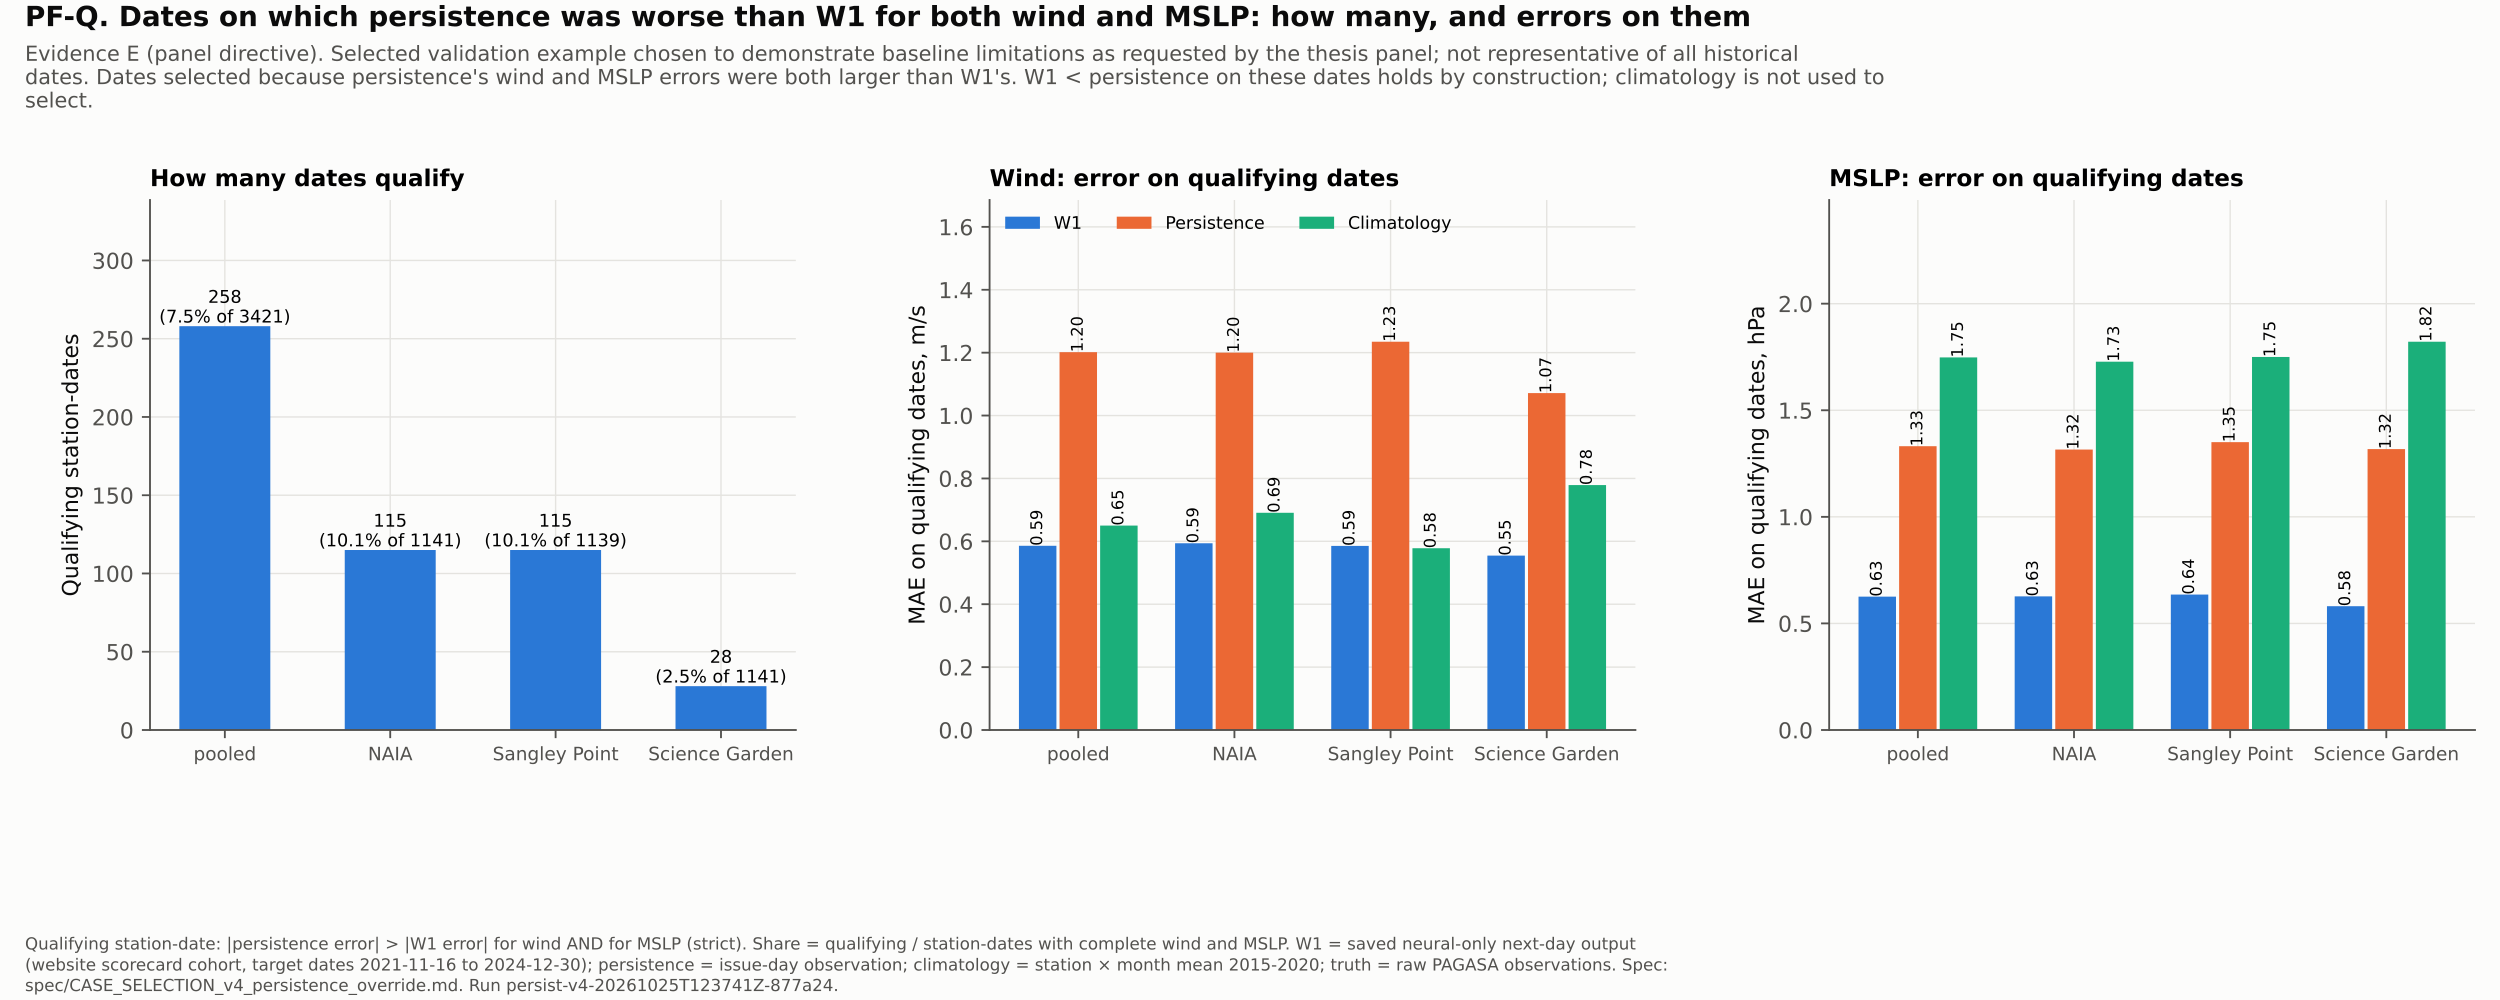
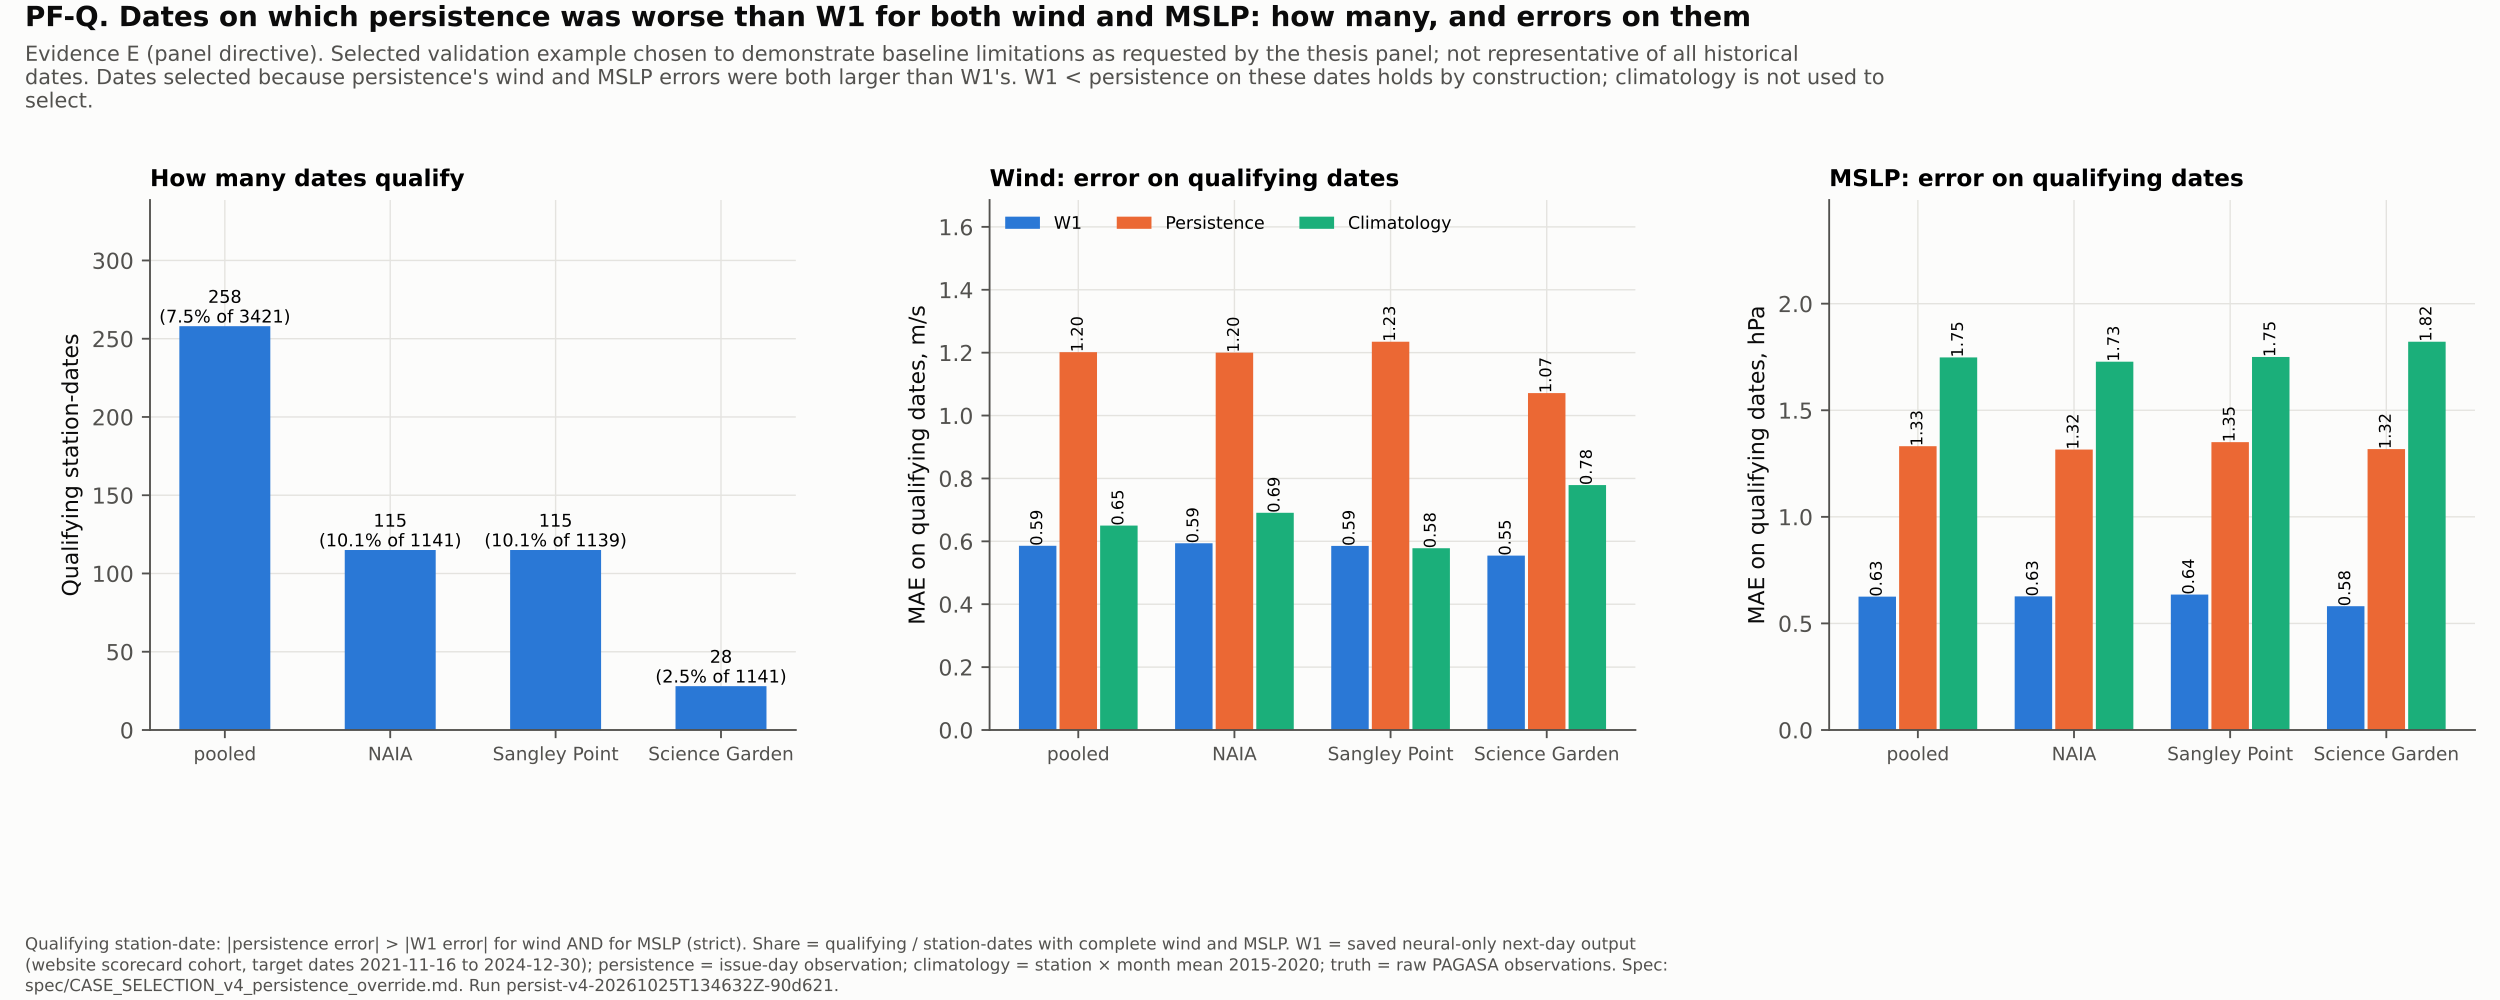
<svg xmlns="http://www.w3.org/2000/svg" xmlns:xlink="http://www.w3.org/1999/xlink" width="1080pt" height="432pt" viewBox="0 0 1080 432" version="1.1">
  <defs>
    <style type="text/css">*{stroke-linejoin: round; stroke-linecap: butt}</style>
  </defs>
  <g id="figure_1">
    <g id="patch_1">
      <path d="M 0 432  L 1080 432  L 1080 0  L 0 0  z " style="fill: #fcfcfb" />
    </g>
    <g id="axes_1">
      <g id="patch_2">
        <path d="M 64.8 315.36  L 343.8 315.36  L 343.8 86.4  L 64.8 86.4  z " style="fill: #fcfcfb" />
      </g>
      <g id="matplotlib.axis_1">
        <g id="xtick_1">
          <g id="line2d_1">
-             <path d="M 97.13 315.36  L 97.13 86.4  " clip-path="url(#pbaf9d8ea79)" style="fill: none; stroke: #e4e3df; stroke-width: 0.6; stroke-linecap: square" />
+             <path d="M 97.13 315.36  L 97.13 86.4  " clip-path="url(#p24e12becd5)" style="fill: none; stroke: #e4e3df; stroke-width: 0.6; stroke-linecap: square" />
          </g>
          <g id="line2d_2">
            <defs>
-               <path id="m428e8a0b27" d="M 0 0  L 0 3.5  " style="stroke: #52514e; stroke-width: 0.8" />
+               <path id="m581193048b" d="M 0 0  L 0 3.5  " style="stroke: #52514e; stroke-width: 0.8" />
            </defs>
            <g>
-               <use xlink:href="#m428e8a0b27" x="97.13" y="315.36" style="fill: #52514e; stroke: #52514e; stroke-width: 0.8" />
+               <use xlink:href="#m581193048b" x="97.13" y="315.36" style="fill: #52514e; stroke: #52514e; stroke-width: 0.8" />
            </g>
          </g>
          <g id="text_1">
            <text style="fill: #52514e; font: 8px 'DejaVu Sans'; text-anchor: middle" x="97.13" y="328.439" transform="rotate(-0 97.12971 328.4388)">pooled</text>
          </g>
        </g>
        <g id="xtick_2">
          <g id="line2d_3">
-             <path d="M 168.577 315.36  L 168.577 86.4  " clip-path="url(#pbaf9d8ea79)" style="fill: none; stroke: #e4e3df; stroke-width: 0.6; stroke-linecap: square" />
+             <path d="M 168.577 315.36  L 168.577 86.4  " clip-path="url(#p24e12becd5)" style="fill: none; stroke: #e4e3df; stroke-width: 0.6; stroke-linecap: square" />
          </g>
          <g id="line2d_4">
            <g>
-               <use xlink:href="#m428e8a0b27" x="168.577" y="315.36" style="fill: #52514e; stroke: #52514e; stroke-width: 0.8" />
+               <use xlink:href="#m581193048b" x="168.577" y="315.36" style="fill: #52514e; stroke: #52514e; stroke-width: 0.8" />
            </g>
          </g>
          <g id="text_2">
            <text style="fill: #52514e; font: 8px 'DejaVu Sans'; text-anchor: middle" x="168.577" y="328.439" transform="rotate(-0 168.5766 328.4388)">NAIA</text>
          </g>
        </g>
        <g id="xtick_3">
          <g id="line2d_5">
-             <path d="M 240.023 315.36  L 240.023 86.4  " clip-path="url(#pbaf9d8ea79)" style="fill: none; stroke: #e4e3df; stroke-width: 0.6; stroke-linecap: square" />
+             <path d="M 240.023 315.36  L 240.023 86.4  " clip-path="url(#p24e12becd5)" style="fill: none; stroke: #e4e3df; stroke-width: 0.6; stroke-linecap: square" />
          </g>
          <g id="line2d_6">
            <g>
-               <use xlink:href="#m428e8a0b27" x="240.023" y="315.36" style="fill: #52514e; stroke: #52514e; stroke-width: 0.8" />
+               <use xlink:href="#m581193048b" x="240.023" y="315.36" style="fill: #52514e; stroke: #52514e; stroke-width: 0.8" />
            </g>
          </g>
          <g id="text_3">
            <text style="fill: #52514e; font: 8px 'DejaVu Sans'; text-anchor: middle" x="240.023" y="328.439" transform="rotate(-0 240.0234 328.4388)">Sangley Point</text>
          </g>
        </g>
        <g id="xtick_4">
          <g id="line2d_7">
-             <path d="M 311.47 315.36  L 311.47 86.4  " clip-path="url(#pbaf9d8ea79)" style="fill: none; stroke: #e4e3df; stroke-width: 0.6; stroke-linecap: square" />
+             <path d="M 311.47 315.36  L 311.47 86.4  " clip-path="url(#p24e12becd5)" style="fill: none; stroke: #e4e3df; stroke-width: 0.6; stroke-linecap: square" />
          </g>
          <g id="line2d_8">
            <g>
-               <use xlink:href="#m428e8a0b27" x="311.47" y="315.36" style="fill: #52514e; stroke: #52514e; stroke-width: 0.8" />
+               <use xlink:href="#m581193048b" x="311.47" y="315.36" style="fill: #52514e; stroke: #52514e; stroke-width: 0.8" />
            </g>
          </g>
          <g id="text_4">
            <text style="fill: #52514e; font: 8px 'DejaVu Sans'; text-anchor: middle" x="311.47" y="328.439" transform="rotate(-0 311.4703 328.4388)">Science Garden</text>
          </g>
        </g>
      </g>
      <g id="matplotlib.axis_2">
        <g id="ytick_1">
          <g id="line2d_9">
-             <path d="M 64.8 315.36  L 343.8 315.36  " clip-path="url(#pbaf9d8ea79)" style="fill: none; stroke: #e4e3df; stroke-width: 0.6; stroke-linecap: square" />
+             <path d="M 64.8 315.36  L 343.8 315.36  " clip-path="url(#p24e12becd5)" style="fill: none; stroke: #e4e3df; stroke-width: 0.6; stroke-linecap: square" />
          </g>
          <g id="line2d_10">
            <defs>
-               <path id="m344dcf6709" d="M 0 0  L -3.5 0  " style="stroke: #52514e; stroke-width: 0.8" />
+               <path id="m00aa578cba" d="M 0 0  L -3.5 0  " style="stroke: #52514e; stroke-width: 0.8" />
            </defs>
            <g>
-               <use xlink:href="#m344dcf6709" x="64.8" y="315.36" style="fill: #52514e; stroke: #52514e; stroke-width: 0.8" />
+               <use xlink:href="#m00aa578cba" x="64.8" y="315.36" style="fill: #52514e; stroke: #52514e; stroke-width: 0.8" />
            </g>
          </g>
          <g id="text_5">
            <text style="fill: #52514e; font: 9.5px 'DejaVu Sans'; text-anchor: end" x="57.8" y="318.969" transform="rotate(-0 57.8 318.9693)">0</text>
          </g>
        </g>
        <g id="ytick_2">
          <g id="line2d_11">
-             <path d="M 64.8 281.553  L 343.8 281.553  " clip-path="url(#pbaf9d8ea79)" style="fill: none; stroke: #e4e3df; stroke-width: 0.6; stroke-linecap: square" />
+             <path d="M 64.8 281.553  L 343.8 281.553  " clip-path="url(#p24e12becd5)" style="fill: none; stroke: #e4e3df; stroke-width: 0.6; stroke-linecap: square" />
          </g>
          <g id="line2d_12">
            <g>
-               <use xlink:href="#m344dcf6709" x="64.8" y="281.553" style="fill: #52514e; stroke: #52514e; stroke-width: 0.8" />
+               <use xlink:href="#m00aa578cba" x="64.8" y="281.553" style="fill: #52514e; stroke: #52514e; stroke-width: 0.8" />
            </g>
          </g>
          <g id="text_6">
            <text style="fill: #52514e; font: 9.5px 'DejaVu Sans'; text-anchor: end" x="57.8" y="285.162" transform="rotate(-0 57.8 285.1619)">50</text>
          </g>
        </g>
        <g id="ytick_3">
          <g id="line2d_13">
-             <path d="M 64.8 247.745  L 343.8 247.745  " clip-path="url(#pbaf9d8ea79)" style="fill: none; stroke: #e4e3df; stroke-width: 0.6; stroke-linecap: square" />
+             <path d="M 64.8 247.745  L 343.8 247.745  " clip-path="url(#p24e12becd5)" style="fill: none; stroke: #e4e3df; stroke-width: 0.6; stroke-linecap: square" />
          </g>
          <g id="line2d_14">
            <g>
-               <use xlink:href="#m344dcf6709" x="64.8" y="247.745" style="fill: #52514e; stroke: #52514e; stroke-width: 0.8" />
+               <use xlink:href="#m00aa578cba" x="64.8" y="247.745" style="fill: #52514e; stroke: #52514e; stroke-width: 0.8" />
            </g>
          </g>
          <g id="text_7">
            <text style="fill: #52514e; font: 9.5px 'DejaVu Sans'; text-anchor: end" x="57.8" y="251.355" transform="rotate(-0 57.8 251.3546)">100</text>
          </g>
        </g>
        <g id="ytick_4">
          <g id="line2d_15">
-             <path d="M 64.8 213.938  L 343.8 213.938  " clip-path="url(#pbaf9d8ea79)" style="fill: none; stroke: #e4e3df; stroke-width: 0.6; stroke-linecap: square" />
+             <path d="M 64.8 213.938  L 343.8 213.938  " clip-path="url(#p24e12becd5)" style="fill: none; stroke: #e4e3df; stroke-width: 0.6; stroke-linecap: square" />
          </g>
          <g id="line2d_16">
            <g>
-               <use xlink:href="#m344dcf6709" x="64.8" y="213.938" style="fill: #52514e; stroke: #52514e; stroke-width: 0.8" />
+               <use xlink:href="#m00aa578cba" x="64.8" y="213.938" style="fill: #52514e; stroke: #52514e; stroke-width: 0.8" />
            </g>
          </g>
          <g id="text_8">
            <text style="fill: #52514e; font: 9.5px 'DejaVu Sans'; text-anchor: end" x="57.8" y="217.547" transform="rotate(-0 57.8 217.5473)">150</text>
          </g>
        </g>
        <g id="ytick_5">
          <g id="line2d_17">
-             <path d="M 64.8 180.131  L 343.8 180.131  " clip-path="url(#pbaf9d8ea79)" style="fill: none; stroke: #e4e3df; stroke-width: 0.6; stroke-linecap: square" />
+             <path d="M 64.8 180.131  L 343.8 180.131  " clip-path="url(#p24e12becd5)" style="fill: none; stroke: #e4e3df; stroke-width: 0.6; stroke-linecap: square" />
          </g>
          <g id="line2d_18">
            <g>
-               <use xlink:href="#m344dcf6709" x="64.8" y="180.131" style="fill: #52514e; stroke: #52514e; stroke-width: 0.8" />
+               <use xlink:href="#m00aa578cba" x="64.8" y="180.131" style="fill: #52514e; stroke: #52514e; stroke-width: 0.8" />
            </g>
          </g>
          <g id="text_9">
            <text style="fill: #52514e; font: 9.5px 'DejaVu Sans'; text-anchor: end" x="57.8" y="183.74" transform="rotate(-0 57.8 183.74)">200</text>
          </g>
        </g>
        <g id="ytick_6">
          <g id="line2d_19">
-             <path d="M 64.8 146.323  L 343.8 146.323  " clip-path="url(#pbaf9d8ea79)" style="fill: none; stroke: #e4e3df; stroke-width: 0.6; stroke-linecap: square" />
+             <path d="M 64.8 146.323  L 343.8 146.323  " clip-path="url(#p24e12becd5)" style="fill: none; stroke: #e4e3df; stroke-width: 0.6; stroke-linecap: square" />
          </g>
          <g id="line2d_20">
            <g>
-               <use xlink:href="#m344dcf6709" x="64.8" y="146.323" style="fill: #52514e; stroke: #52514e; stroke-width: 0.8" />
+               <use xlink:href="#m00aa578cba" x="64.8" y="146.323" style="fill: #52514e; stroke: #52514e; stroke-width: 0.8" />
            </g>
          </g>
          <g id="text_10">
            <text style="fill: #52514e; font: 9.5px 'DejaVu Sans'; text-anchor: end" x="57.8" y="149.933" transform="rotate(-0 57.8 149.9327)">250</text>
          </g>
        </g>
        <g id="ytick_7">
          <g id="line2d_21">
-             <path d="M 64.8 112.516  L 343.8 112.516  " clip-path="url(#pbaf9d8ea79)" style="fill: none; stroke: #e4e3df; stroke-width: 0.6; stroke-linecap: square" />
+             <path d="M 64.8 112.516  L 343.8 112.516  " clip-path="url(#p24e12becd5)" style="fill: none; stroke: #e4e3df; stroke-width: 0.6; stroke-linecap: square" />
          </g>
          <g id="line2d_22">
            <g>
-               <use xlink:href="#m344dcf6709" x="64.8" y="112.516" style="fill: #52514e; stroke: #52514e; stroke-width: 0.8" />
+               <use xlink:href="#m00aa578cba" x="64.8" y="112.516" style="fill: #52514e; stroke: #52514e; stroke-width: 0.8" />
            </g>
          </g>
          <g id="text_11">
            <text style="fill: #52514e; font: 9.5px 'DejaVu Sans'; text-anchor: end" x="57.8" y="116.125" transform="rotate(-0 57.8 116.1254)">300</text>
          </g>
        </g>
        <g id="text_12">
          <text style="fill: #0b0b0b; font: 9.5px 'DejaVu Sans'; text-anchor: middle" x="33.691" y="200.88" transform="rotate(-90 33.69117 200.88)">Qualifying station-dates</text>
        </g>
      </g>
      <g id="patch_3">
-         <path d="M 77.482 315.36  L 116.778 315.36  L 116.778 140.914  L 77.482 140.914  z " clip-path="url(#pbaf9d8ea79)" style="fill: #2a78d6" />
+         <path d="M 77.482 315.36  L 116.778 315.36  L 116.778 140.914  L 77.482 140.914  z " clip-path="url(#p24e12becd5)" style="fill: #2a78d6" />
      </g>
      <g id="patch_4">
-         <path d="M 148.929 315.36  L 188.224 315.36  L 188.224 237.603  L 148.929 237.603  z " clip-path="url(#pbaf9d8ea79)" style="fill: #2a78d6" />
+         <path d="M 148.929 315.36  L 188.224 315.36  L 188.224 237.603  L 148.929 237.603  z " clip-path="url(#p24e12becd5)" style="fill: #2a78d6" />
      </g>
      <g id="patch_5">
-         <path d="M 220.376 315.36  L 259.671 315.36  L 259.671 237.603  L 220.376 237.603  z " clip-path="url(#pbaf9d8ea79)" style="fill: #2a78d6" />
+         <path d="M 220.376 315.36  L 259.671 315.36  L 259.671 237.603  L 220.376 237.603  z " clip-path="url(#p24e12becd5)" style="fill: #2a78d6" />
      </g>
      <g id="patch_6">
-         <path d="M 291.822 315.36  L 331.118 315.36  L 331.118 296.428  L 291.822 296.428  z " clip-path="url(#pbaf9d8ea79)" style="fill: #2a78d6" />
+         <path d="M 291.822 315.36  L 331.118 315.36  L 331.118 296.428  L 291.822 296.428  z " clip-path="url(#p24e12becd5)" style="fill: #2a78d6" />
      </g>
      <g id="patch_7">
        <path d="M 64.8 315.36  L 64.8 86.4  " style="fill: none; stroke: #52514e; stroke-width: 0.8; stroke-linejoin: miter; stroke-linecap: square" />
      </g>
      <g id="patch_8">
        <path d="M 64.8 315.36  L 343.8 315.36  " style="fill: none; stroke: #52514e; stroke-width: 0.8; stroke-linejoin: miter; stroke-linecap: square" />
      </g>
      <g id="text_13">
        <text style="font: 7.6px 'DejaVu Sans'" transform="translate(89.87646 130.8234)">258</text>
        <text style="font: 7.6px 'DejaVu Sans'" transform="translate(68.76152 139.3337)">(7.5% of 3421)</text>
      </g>
      <g id="text_14">
        <text style="font: 7.6px 'DejaVu Sans'" transform="translate(161.3233 227.5123)">115</text>
        <text style="font: 7.6px 'DejaVu Sans'" transform="translate(137.7906 236.0226)">(10.1% of 1141)</text>
      </g>
      <g id="text_15">
        <text style="font: 7.6px 'DejaVu Sans'" transform="translate(232.7702 227.5123)">115</text>
        <text style="font: 7.6px 'DejaVu Sans'" transform="translate(209.2375 236.0226)">(10.1% of 1139)</text>
      </g>
      <g id="text_16">
        <text style="font: 7.6px 'DejaVu Sans'" transform="translate(306.6348 286.337)">28</text>
        <text style="font: 7.6px 'DejaVu Sans'" transform="translate(283.1021 294.8473)">(2.5% of 1141)</text>
      </g>
      <g id="text_17">
        <text style="font: 600 10px 'DejaVu Sans'; text-anchor: start" x="64.8" y="80.4" transform="rotate(-0 64.8 80.4)">How many dates qualify</text>
      </g>
    </g>
    <g id="axes_2">
      <g id="patch_9">
        <path d="M 427.5 315.36  L 706.5 315.36  L 706.5 86.4  L 427.5 86.4  z " style="fill: #fcfcfb" />
      </g>
      <g id="matplotlib.axis_3">
        <g id="xtick_5">
          <g id="line2d_23">
-             <path d="M 465.815 315.36  L 465.815 86.4  " clip-path="url(#pa3e68ffcc3)" style="fill: none; stroke: #e4e3df; stroke-width: 0.6; stroke-linecap: square" />
+             <path d="M 465.815 315.36  L 465.815 86.4  " clip-path="url(#p4e96e32a7f)" style="fill: none; stroke: #e4e3df; stroke-width: 0.6; stroke-linecap: square" />
          </g>
          <g id="line2d_24">
            <g>
-               <use xlink:href="#m428e8a0b27" x="465.815" y="315.36" style="fill: #52514e; stroke: #52514e; stroke-width: 0.8" />
+               <use xlink:href="#m581193048b" x="465.815" y="315.36" style="fill: #52514e; stroke: #52514e; stroke-width: 0.8" />
            </g>
          </g>
          <g id="text_18">
            <text style="fill: #52514e; font: 8px 'DejaVu Sans'; text-anchor: middle" x="465.815" y="328.439" transform="rotate(-0 465.8153 328.4388)">pooled</text>
          </g>
        </g>
        <g id="xtick_6">
          <g id="line2d_25">
-             <path d="M 533.272 315.36  L 533.272 86.4  " clip-path="url(#pa3e68ffcc3)" style="fill: none; stroke: #e4e3df; stroke-width: 0.6; stroke-linecap: square" />
+             <path d="M 533.272 315.36  L 533.272 86.4  " clip-path="url(#p4e96e32a7f)" style="fill: none; stroke: #e4e3df; stroke-width: 0.6; stroke-linecap: square" />
          </g>
          <g id="line2d_26">
            <g>
-               <use xlink:href="#m428e8a0b27" x="533.272" y="315.36" style="fill: #52514e; stroke: #52514e; stroke-width: 0.8" />
+               <use xlink:href="#m581193048b" x="533.272" y="315.36" style="fill: #52514e; stroke: #52514e; stroke-width: 0.8" />
            </g>
          </g>
          <g id="text_19">
            <text style="fill: #52514e; font: 8px 'DejaVu Sans'; text-anchor: middle" x="533.272" y="328.439" transform="rotate(-0 533.2718 328.4388)">NAIA</text>
          </g>
        </g>
        <g id="xtick_7">
          <g id="line2d_27">
-             <path d="M 600.728 315.36  L 600.728 86.4  " clip-path="url(#pa3e68ffcc3)" style="fill: none; stroke: #e4e3df; stroke-width: 0.6; stroke-linecap: square" />
+             <path d="M 600.728 315.36  L 600.728 86.4  " clip-path="url(#p4e96e32a7f)" style="fill: none; stroke: #e4e3df; stroke-width: 0.6; stroke-linecap: square" />
          </g>
          <g id="line2d_28">
            <g>
-               <use xlink:href="#m428e8a0b27" x="600.728" y="315.36" style="fill: #52514e; stroke: #52514e; stroke-width: 0.8" />
+               <use xlink:href="#m581193048b" x="600.728" y="315.36" style="fill: #52514e; stroke: #52514e; stroke-width: 0.8" />
            </g>
          </g>
          <g id="text_20">
            <text style="fill: #52514e; font: 8px 'DejaVu Sans'; text-anchor: middle" x="600.728" y="328.439" transform="rotate(-0 600.7282 328.4388)">Sangley Point</text>
          </g>
        </g>
        <g id="xtick_8">
          <g id="line2d_29">
-             <path d="M 668.185 315.36  L 668.185 86.4  " clip-path="url(#pa3e68ffcc3)" style="fill: none; stroke: #e4e3df; stroke-width: 0.6; stroke-linecap: square" />
+             <path d="M 668.185 315.36  L 668.185 86.4  " clip-path="url(#p4e96e32a7f)" style="fill: none; stroke: #e4e3df; stroke-width: 0.6; stroke-linecap: square" />
          </g>
          <g id="line2d_30">
            <g>
-               <use xlink:href="#m428e8a0b27" x="668.185" y="315.36" style="fill: #52514e; stroke: #52514e; stroke-width: 0.8" />
+               <use xlink:href="#m581193048b" x="668.185" y="315.36" style="fill: #52514e; stroke: #52514e; stroke-width: 0.8" />
            </g>
          </g>
          <g id="text_21">
            <text style="fill: #52514e; font: 8px 'DejaVu Sans'; text-anchor: middle" x="668.185" y="328.439" transform="rotate(-0 668.1847 328.4388)">Science Garden</text>
          </g>
        </g>
      </g>
      <g id="matplotlib.axis_4">
        <g id="ytick_8">
          <g id="line2d_31">
-             <path d="M 427.5 315.36  L 706.5 315.36  " clip-path="url(#pa3e68ffcc3)" style="fill: none; stroke: #e4e3df; stroke-width: 0.6; stroke-linecap: square" />
+             <path d="M 427.5 315.36  L 706.5 315.36  " clip-path="url(#p4e96e32a7f)" style="fill: none; stroke: #e4e3df; stroke-width: 0.6; stroke-linecap: square" />
          </g>
          <g id="line2d_32">
            <g>
-               <use xlink:href="#m344dcf6709" x="427.5" y="315.36" style="fill: #52514e; stroke: #52514e; stroke-width: 0.8" />
+               <use xlink:href="#m00aa578cba" x="427.5" y="315.36" style="fill: #52514e; stroke: #52514e; stroke-width: 0.8" />
            </g>
          </g>
          <g id="text_22">
            <text style="fill: #52514e; font: 9.5px 'DejaVu Sans'; text-anchor: end" x="420.5" y="318.969" transform="rotate(-0 420.5 318.9693)">0.0</text>
          </g>
        </g>
        <g id="ytick_9">
          <g id="line2d_33">
-             <path d="M 427.5 288.191  L 706.5 288.191  " clip-path="url(#pa3e68ffcc3)" style="fill: none; stroke: #e4e3df; stroke-width: 0.6; stroke-linecap: square" />
+             <path d="M 427.5 288.191  L 706.5 288.191  " clip-path="url(#p4e96e32a7f)" style="fill: none; stroke: #e4e3df; stroke-width: 0.6; stroke-linecap: square" />
          </g>
          <g id="line2d_34">
            <g>
-               <use xlink:href="#m344dcf6709" x="427.5" y="288.191" style="fill: #52514e; stroke: #52514e; stroke-width: 0.8" />
+               <use xlink:href="#m00aa578cba" x="427.5" y="288.191" style="fill: #52514e; stroke: #52514e; stroke-width: 0.8" />
            </g>
          </g>
          <g id="text_23">
            <text style="fill: #52514e; font: 9.5px 'DejaVu Sans'; text-anchor: end" x="420.5" y="291.801" transform="rotate(-0 420.5 291.8007)">0.2</text>
          </g>
        </g>
        <g id="ytick_10">
          <g id="line2d_35">
-             <path d="M 427.5 261.023  L 706.5 261.023  " clip-path="url(#pa3e68ffcc3)" style="fill: none; stroke: #e4e3df; stroke-width: 0.6; stroke-linecap: square" />
+             <path d="M 427.5 261.023  L 706.5 261.023  " clip-path="url(#p4e96e32a7f)" style="fill: none; stroke: #e4e3df; stroke-width: 0.6; stroke-linecap: square" />
          </g>
          <g id="line2d_36">
            <g>
-               <use xlink:href="#m344dcf6709" x="427.5" y="261.023" style="fill: #52514e; stroke: #52514e; stroke-width: 0.8" />
+               <use xlink:href="#m00aa578cba" x="427.5" y="261.023" style="fill: #52514e; stroke: #52514e; stroke-width: 0.8" />
            </g>
          </g>
          <g id="text_24">
            <text style="fill: #52514e; font: 9.5px 'DejaVu Sans'; text-anchor: end" x="420.5" y="264.632" transform="rotate(-0 420.5 264.6322)">0.4</text>
          </g>
        </g>
        <g id="ytick_11">
          <g id="line2d_37">
-             <path d="M 427.5 233.854  L 706.5 233.854  " clip-path="url(#pa3e68ffcc3)" style="fill: none; stroke: #e4e3df; stroke-width: 0.6; stroke-linecap: square" />
+             <path d="M 427.5 233.854  L 706.5 233.854  " clip-path="url(#p4e96e32a7f)" style="fill: none; stroke: #e4e3df; stroke-width: 0.6; stroke-linecap: square" />
          </g>
          <g id="line2d_38">
            <g>
-               <use xlink:href="#m344dcf6709" x="427.5" y="233.854" style="fill: #52514e; stroke: #52514e; stroke-width: 0.8" />
+               <use xlink:href="#m00aa578cba" x="427.5" y="233.854" style="fill: #52514e; stroke: #52514e; stroke-width: 0.8" />
            </g>
          </g>
          <g id="text_25">
            <text style="fill: #52514e; font: 9.5px 'DejaVu Sans'; text-anchor: end" x="420.5" y="237.464" transform="rotate(-0 420.5 237.4636)">0.6</text>
          </g>
        </g>
        <g id="ytick_12">
          <g id="line2d_39">
-             <path d="M 427.5 206.686  L 706.5 206.686  " clip-path="url(#pa3e68ffcc3)" style="fill: none; stroke: #e4e3df; stroke-width: 0.6; stroke-linecap: square" />
+             <path d="M 427.5 206.686  L 706.5 206.686  " clip-path="url(#p4e96e32a7f)" style="fill: none; stroke: #e4e3df; stroke-width: 0.6; stroke-linecap: square" />
          </g>
          <g id="line2d_40">
            <g>
-               <use xlink:href="#m344dcf6709" x="427.5" y="206.686" style="fill: #52514e; stroke: #52514e; stroke-width: 0.8" />
+               <use xlink:href="#m00aa578cba" x="427.5" y="206.686" style="fill: #52514e; stroke: #52514e; stroke-width: 0.8" />
            </g>
          </g>
          <g id="text_26">
            <text style="fill: #52514e; font: 9.5px 'DejaVu Sans'; text-anchor: end" x="420.5" y="210.295" transform="rotate(-0 420.5 210.2951)">0.8</text>
          </g>
        </g>
        <g id="ytick_13">
          <g id="line2d_41">
-             <path d="M 427.5 179.517  L 706.5 179.517  " clip-path="url(#pa3e68ffcc3)" style="fill: none; stroke: #e4e3df; stroke-width: 0.6; stroke-linecap: square" />
+             <path d="M 427.5 179.517  L 706.5 179.517  " clip-path="url(#p4e96e32a7f)" style="fill: none; stroke: #e4e3df; stroke-width: 0.6; stroke-linecap: square" />
          </g>
          <g id="line2d_42">
            <g>
-               <use xlink:href="#m344dcf6709" x="427.5" y="179.517" style="fill: #52514e; stroke: #52514e; stroke-width: 0.8" />
+               <use xlink:href="#m00aa578cba" x="427.5" y="179.517" style="fill: #52514e; stroke: #52514e; stroke-width: 0.8" />
            </g>
          </g>
          <g id="text_27">
            <text style="fill: #52514e; font: 9.5px 'DejaVu Sans'; text-anchor: end" x="420.5" y="183.127" transform="rotate(-0 420.5 183.1265)">1.0</text>
          </g>
        </g>
        <g id="ytick_14">
          <g id="line2d_43">
-             <path d="M 427.5 152.349  L 706.5 152.349  " clip-path="url(#pa3e68ffcc3)" style="fill: none; stroke: #e4e3df; stroke-width: 0.6; stroke-linecap: square" />
+             <path d="M 427.5 152.349  L 706.5 152.349  " clip-path="url(#p4e96e32a7f)" style="fill: none; stroke: #e4e3df; stroke-width: 0.6; stroke-linecap: square" />
          </g>
          <g id="line2d_44">
            <g>
-               <use xlink:href="#m344dcf6709" x="427.5" y="152.349" style="fill: #52514e; stroke: #52514e; stroke-width: 0.8" />
+               <use xlink:href="#m00aa578cba" x="427.5" y="152.349" style="fill: #52514e; stroke: #52514e; stroke-width: 0.8" />
            </g>
          </g>
          <g id="text_28">
            <text style="fill: #52514e; font: 9.5px 'DejaVu Sans'; text-anchor: end" x="420.5" y="155.958" transform="rotate(-0 420.5 155.958)">1.2</text>
          </g>
        </g>
        <g id="ytick_15">
          <g id="line2d_45">
-             <path d="M 427.5 125.18  L 706.5 125.18  " clip-path="url(#pa3e68ffcc3)" style="fill: none; stroke: #e4e3df; stroke-width: 0.6; stroke-linecap: square" />
+             <path d="M 427.5 125.18  L 706.5 125.18  " clip-path="url(#p4e96e32a7f)" style="fill: none; stroke: #e4e3df; stroke-width: 0.6; stroke-linecap: square" />
          </g>
          <g id="line2d_46">
            <g>
-               <use xlink:href="#m344dcf6709" x="427.5" y="125.18" style="fill: #52514e; stroke: #52514e; stroke-width: 0.8" />
+               <use xlink:href="#m00aa578cba" x="427.5" y="125.18" style="fill: #52514e; stroke: #52514e; stroke-width: 0.8" />
            </g>
          </g>
          <g id="text_29">
            <text style="fill: #52514e; font: 9.5px 'DejaVu Sans'; text-anchor: end" x="420.5" y="128.789" transform="rotate(-0 420.5 128.7894)">1.4</text>
          </g>
        </g>
        <g id="ytick_16">
          <g id="line2d_47">
-             <path d="M 427.5 98.012  L 706.5 98.012  " clip-path="url(#pa3e68ffcc3)" style="fill: none; stroke: #e4e3df; stroke-width: 0.6; stroke-linecap: square" />
+             <path d="M 427.5 98.012  L 706.5 98.012  " clip-path="url(#p4e96e32a7f)" style="fill: none; stroke: #e4e3df; stroke-width: 0.6; stroke-linecap: square" />
          </g>
          <g id="line2d_48">
            <g>
-               <use xlink:href="#m344dcf6709" x="427.5" y="98.012" style="fill: #52514e; stroke: #52514e; stroke-width: 0.8" />
+               <use xlink:href="#m00aa578cba" x="427.5" y="98.012" style="fill: #52514e; stroke: #52514e; stroke-width: 0.8" />
            </g>
          </g>
          <g id="text_30">
            <text style="fill: #52514e; font: 9.5px 'DejaVu Sans'; text-anchor: end" x="420.5" y="101.621" transform="rotate(-0 420.5 101.6209)">1.6</text>
          </g>
        </g>
        <g id="text_31">
          <text style="fill: #0b0b0b; font: 9.5px 'DejaVu Sans'; text-anchor: middle" x="399.416" y="200.88" transform="rotate(-90 399.4163 200.88)">MAE on qualifying dates, m/s</text>
        </g>
      </g>
      <g id="patch_10">
-         <path d="M 440.182 315.36  L 456.371 315.36  L 456.371 235.78  L 440.182 235.78  z " clip-path="url(#pa3e68ffcc3)" style="fill: #2a78d6" />
+         <path d="M 440.182 315.36  L 456.371 315.36  L 456.371 235.78  L 440.182 235.78  z " clip-path="url(#p4e96e32a7f)" style="fill: #2a78d6" />
      </g>
      <g id="patch_11">
-         <path d="M 507.638 315.36  L 523.828 315.36  L 523.828 234.693  L 507.638 234.693  z " clip-path="url(#pa3e68ffcc3)" style="fill: #2a78d6" />
+         <path d="M 507.638 315.36  L 523.828 315.36  L 523.828 234.693  L 507.638 234.693  z " clip-path="url(#p4e96e32a7f)" style="fill: #2a78d6" />
      </g>
      <g id="patch_12">
-         <path d="M 575.095 315.36  L 591.284 315.36  L 591.284 235.833  L 575.095 235.833  z " clip-path="url(#pa3e68ffcc3)" style="fill: #2a78d6" />
+         <path d="M 575.095 315.36  L 591.284 315.36  L 591.284 235.833  L 575.095 235.833  z " clip-path="url(#p4e96e32a7f)" style="fill: #2a78d6" />
      </g>
      <g id="patch_13">
-         <path d="M 642.551 315.36  L 658.741 315.36  L 658.741 240.024  L 642.551 240.024  z " clip-path="url(#pa3e68ffcc3)" style="fill: #2a78d6" />
+         <path d="M 642.551 315.36  L 658.741 315.36  L 658.741 240.024  L 642.551 240.024  z " clip-path="url(#p4e96e32a7f)" style="fill: #2a78d6" />
      </g>
      <g id="patch_14">
-         <path d="M 457.721 315.36  L 473.91 315.36  L 473.91 152.138  L 457.721 152.138  z " clip-path="url(#pa3e68ffcc3)" style="fill: #eb6834" />
+         <path d="M 457.721 315.36  L 473.91 315.36  L 473.91 152.138  L 457.721 152.138  z " clip-path="url(#p4e96e32a7f)" style="fill: #eb6834" />
      </g>
      <g id="patch_15">
-         <path d="M 525.177 315.36  L 541.367 315.36  L 541.367 152.349  L 525.177 152.349  z " clip-path="url(#pa3e68ffcc3)" style="fill: #eb6834" />
+         <path d="M 525.177 315.36  L 541.367 315.36  L 541.367 152.349  L 525.177 152.349  z " clip-path="url(#p4e96e32a7f)" style="fill: #eb6834" />
      </g>
      <g id="patch_16">
-         <path d="M 592.633 315.36  L 608.823 315.36  L 608.823 147.624  L 592.633 147.624  z " clip-path="url(#pa3e68ffcc3)" style="fill: #eb6834" />
+         <path d="M 592.633 315.36  L 608.823 315.36  L 608.823 147.624  L 592.633 147.624  z " clip-path="url(#p4e96e32a7f)" style="fill: #eb6834" />
      </g>
      <g id="patch_17">
-         <path d="M 660.09 315.36  L 676.279 315.36  L 676.279 169.814  L 660.09 169.814  z " clip-path="url(#pa3e68ffcc3)" style="fill: #eb6834" />
+         <path d="M 660.09 315.36  L 676.279 315.36  L 676.279 169.814  L 660.09 169.814  z " clip-path="url(#p4e96e32a7f)" style="fill: #eb6834" />
      </g>
      <g id="patch_18">
-         <path d="M 475.259 315.36  L 491.449 315.36  L 491.449 227.05  L 475.259 227.05  z " clip-path="url(#pa3e68ffcc3)" style="fill: #1baf7a" />
+         <path d="M 475.259 315.36  L 491.449 315.36  L 491.449 227.05  L 475.259 227.05  z " clip-path="url(#p4e96e32a7f)" style="fill: #1baf7a" />
      </g>
      <g id="patch_19">
-         <path d="M 542.716 315.36  L 558.905 315.36  L 558.905 221.524  L 542.716 221.524  z " clip-path="url(#pa3e68ffcc3)" style="fill: #1baf7a" />
+         <path d="M 542.716 315.36  L 558.905 315.36  L 558.905 221.524  L 542.716 221.524  z " clip-path="url(#p4e96e32a7f)" style="fill: #1baf7a" />
      </g>
      <g id="patch_20">
-         <path d="M 610.172 315.36  L 626.362 315.36  L 626.362 236.837  L 610.172 236.837  z " clip-path="url(#pa3e68ffcc3)" style="fill: #1baf7a" />
+         <path d="M 610.172 315.36  L 626.362 315.36  L 626.362 236.837  L 610.172 236.837  z " clip-path="url(#p4e96e32a7f)" style="fill: #1baf7a" />
      </g>
      <g id="patch_21">
-         <path d="M 677.629 315.36  L 693.818 315.36  L 693.818 209.552  L 677.629 209.552  z " clip-path="url(#pa3e68ffcc3)" style="fill: #1baf7a" />
+         <path d="M 677.629 315.36  L 693.818 315.36  L 693.818 209.552  L 677.629 209.552  z " clip-path="url(#p4e96e32a7f)" style="fill: #1baf7a" />
      </g>
      <g id="patch_22">
        <path d="M 427.5 315.36  L 427.5 86.4  " style="fill: none; stroke: #52514e; stroke-width: 0.8; stroke-linejoin: miter; stroke-linecap: square" />
      </g>
      <g id="patch_23">
        <path d="M 427.5 315.36  L 706.5 315.36  " style="fill: none; stroke: #52514e; stroke-width: 0.8; stroke-linejoin: miter; stroke-linecap: square" />
      </g>
      <g id="text_32">
        <text style="font: 7px 'DejaVu Sans'" transform="translate(450.2082 235.7798) rotate(-90)">0.59</text>
      </g>
      <g id="text_33">
        <text style="font: 7px 'DejaVu Sans'" transform="translate(517.6646 234.6931) rotate(-90)">0.59</text>
      </g>
      <g id="text_34">
        <text style="font: 7px 'DejaVu Sans'" transform="translate(585.1211 235.8333) rotate(-90)">0.59</text>
      </g>
      <g id="text_35">
        <text style="font: 7px 'DejaVu Sans'" transform="translate(652.5776 240.0236) rotate(-90)">0.55</text>
      </g>
      <g id="text_36">
        <text style="font: 7px 'DejaVu Sans'" transform="translate(467.7468 152.1381) rotate(-90)">1.20</text>
      </g>
      <g id="text_37">
        <text style="font: 7px 'DejaVu Sans'" transform="translate(535.2033 152.3487) rotate(-90)">1.20</text>
      </g>
      <g id="text_38">
        <text style="font: 7px 'DejaVu Sans'" transform="translate(602.6598 147.6237) rotate(-90)">1.23</text>
      </g>
      <g id="text_39">
        <text style="font: 7px 'DejaVu Sans'" transform="translate(670.1163 169.8142) rotate(-90)">1.07</text>
      </g>
      <g id="text_40">
        <text style="font: 7px 'DejaVu Sans'" transform="translate(485.2855 227.0503) rotate(-90)">0.65</text>
      </g>
      <g id="text_41">
        <text style="font: 7px 'DejaVu Sans'" transform="translate(552.742 221.5242) rotate(-90)">0.69</text>
      </g>
      <g id="text_42">
        <text style="font: 7px 'DejaVu Sans'" transform="translate(620.1985 236.8368) rotate(-90)">0.58</text>
      </g>
      <g id="text_43">
        <text style="font: 7px 'DejaVu Sans'" transform="translate(687.655 209.5517) rotate(-90)">0.78</text>
      </g>
      <g id="text_44">
        <text style="font: 600 10px 'DejaVu Sans'; text-anchor: start" x="427.5" y="80.4" transform="rotate(-0 427.5 80.4)">Wind: error on qualifying dates</text>
      </g>
      <g id="legend_1">
        <g id="patch_24">
          <path d="M 434.25 98.849  L 449.25 98.849  L 449.25 93.599  L 434.25 93.599  z " style="fill: #2a78d6" />
        </g>
        <g id="text_45">
          <text style="font: 7.5px 'DejaVu Sans'; text-anchor: start" x="455.25" y="98.849" transform="rotate(-0 455.25 98.84883)">W1</text>
        </g>
        <g id="patch_25">
          <path d="M 482.438 98.849  L 497.438 98.849  L 497.438 93.599  L 482.438 93.599  z " style="fill: #eb6834" />
        </g>
        <g id="text_46">
          <text style="font: 7.5px 'DejaVu Sans'; text-anchor: start" x="503.438" y="98.849" transform="rotate(-0 503.4375 98.84883)">Persistence</text>
        </g>
        <g id="patch_26">
          <path d="M 561.33 98.849  L 576.33 98.849  L 576.33 93.599  L 561.33 93.599  z " style="fill: #1baf7a" />
        </g>
        <g id="text_47">
          <text style="font: 7.5px 'DejaVu Sans'; text-anchor: start" x="582.33" y="98.849" transform="rotate(-0 582.3305 98.84883)">Climatology</text>
        </g>
      </g>
    </g>
    <g id="axes_3">
      <g id="patch_27">
        <path d="M 790.2 315.36  L 1069.2 315.36  L 1069.2 86.4  L 790.2 86.4  z " style="fill: #fcfcfb" />
      </g>
      <g id="matplotlib.axis_5">
        <g id="xtick_9">
          <g id="line2d_49">
-             <path d="M 828.515 315.36  L 828.515 86.4  " clip-path="url(#p2aea25d6cd)" style="fill: none; stroke: #e4e3df; stroke-width: 0.6; stroke-linecap: square" />
+             <path d="M 828.515 315.36  L 828.515 86.4  " clip-path="url(#p3d1946951f)" style="fill: none; stroke: #e4e3df; stroke-width: 0.6; stroke-linecap: square" />
          </g>
          <g id="line2d_50">
            <g>
-               <use xlink:href="#m428e8a0b27" x="828.515" y="315.36" style="fill: #52514e; stroke: #52514e; stroke-width: 0.8" />
+               <use xlink:href="#m581193048b" x="828.515" y="315.36" style="fill: #52514e; stroke: #52514e; stroke-width: 0.8" />
            </g>
          </g>
          <g id="text_48">
            <text style="fill: #52514e; font: 8px 'DejaVu Sans'; text-anchor: middle" x="828.515" y="328.439" transform="rotate(-0 828.5153 328.4388)">pooled</text>
          </g>
        </g>
        <g id="xtick_10">
          <g id="line2d_51">
-             <path d="M 895.972 315.36  L 895.972 86.4  " clip-path="url(#p2aea25d6cd)" style="fill: none; stroke: #e4e3df; stroke-width: 0.6; stroke-linecap: square" />
+             <path d="M 895.972 315.36  L 895.972 86.4  " clip-path="url(#p3d1946951f)" style="fill: none; stroke: #e4e3df; stroke-width: 0.6; stroke-linecap: square" />
          </g>
          <g id="line2d_52">
            <g>
-               <use xlink:href="#m428e8a0b27" x="895.972" y="315.36" style="fill: #52514e; stroke: #52514e; stroke-width: 0.8" />
+               <use xlink:href="#m581193048b" x="895.972" y="315.36" style="fill: #52514e; stroke: #52514e; stroke-width: 0.8" />
            </g>
          </g>
          <g id="text_49">
            <text style="fill: #52514e; font: 8px 'DejaVu Sans'; text-anchor: middle" x="895.972" y="328.439" transform="rotate(-0 895.9718 328.4388)">NAIA</text>
          </g>
        </g>
        <g id="xtick_11">
          <g id="line2d_53">
-             <path d="M 963.428 315.36  L 963.428 86.4  " clip-path="url(#p2aea25d6cd)" style="fill: none; stroke: #e4e3df; stroke-width: 0.6; stroke-linecap: square" />
+             <path d="M 963.428 315.36  L 963.428 86.4  " clip-path="url(#p3d1946951f)" style="fill: none; stroke: #e4e3df; stroke-width: 0.6; stroke-linecap: square" />
          </g>
          <g id="line2d_54">
            <g>
-               <use xlink:href="#m428e8a0b27" x="963.428" y="315.36" style="fill: #52514e; stroke: #52514e; stroke-width: 0.8" />
+               <use xlink:href="#m581193048b" x="963.428" y="315.36" style="fill: #52514e; stroke: #52514e; stroke-width: 0.8" />
            </g>
          </g>
          <g id="text_50">
            <text style="fill: #52514e; font: 8px 'DejaVu Sans'; text-anchor: middle" x="963.428" y="328.439" transform="rotate(-0 963.4282 328.4388)">Sangley Point</text>
          </g>
        </g>
        <g id="xtick_12">
          <g id="line2d_55">
-             <path d="M 1030.885 315.36  L 1030.885 86.4  " clip-path="url(#p2aea25d6cd)" style="fill: none; stroke: #e4e3df; stroke-width: 0.6; stroke-linecap: square" />
+             <path d="M 1030.885 315.36  L 1030.885 86.4  " clip-path="url(#p3d1946951f)" style="fill: none; stroke: #e4e3df; stroke-width: 0.6; stroke-linecap: square" />
          </g>
          <g id="line2d_56">
            <g>
-               <use xlink:href="#m428e8a0b27" x="1030.885" y="315.36" style="fill: #52514e; stroke: #52514e; stroke-width: 0.8" />
+               <use xlink:href="#m581193048b" x="1030.885" y="315.36" style="fill: #52514e; stroke: #52514e; stroke-width: 0.8" />
            </g>
          </g>
          <g id="text_51">
            <text style="fill: #52514e; font: 8px 'DejaVu Sans'; text-anchor: middle" x="1030.885" y="328.439" transform="rotate(-0 1030.885 328.4388)">Science Garden</text>
          </g>
        </g>
      </g>
      <g id="matplotlib.axis_6">
        <g id="ytick_17">
          <g id="line2d_57">
-             <path d="M 790.2 315.36  L 1069.2 315.36  " clip-path="url(#p2aea25d6cd)" style="fill: none; stroke: #e4e3df; stroke-width: 0.6; stroke-linecap: square" />
+             <path d="M 790.2 315.36  L 1069.2 315.36  " clip-path="url(#p3d1946951f)" style="fill: none; stroke: #e4e3df; stroke-width: 0.6; stroke-linecap: square" />
          </g>
          <g id="line2d_58">
            <g>
-               <use xlink:href="#m344dcf6709" x="790.2" y="315.36" style="fill: #52514e; stroke: #52514e; stroke-width: 0.8" />
+               <use xlink:href="#m00aa578cba" x="790.2" y="315.36" style="fill: #52514e; stroke: #52514e; stroke-width: 0.8" />
            </g>
          </g>
          <g id="text_52">
            <text style="fill: #52514e; font: 9.5px 'DejaVu Sans'; text-anchor: end" x="783.2" y="318.969" transform="rotate(-0 783.2 318.9693)">0.0</text>
          </g>
        </g>
        <g id="ytick_18">
          <g id="line2d_59">
-             <path d="M 790.2 269.318  L 1069.2 269.318  " clip-path="url(#p2aea25d6cd)" style="fill: none; stroke: #e4e3df; stroke-width: 0.6; stroke-linecap: square" />
+             <path d="M 790.2 269.318  L 1069.2 269.318  " clip-path="url(#p3d1946951f)" style="fill: none; stroke: #e4e3df; stroke-width: 0.6; stroke-linecap: square" />
          </g>
          <g id="line2d_60">
            <g>
-               <use xlink:href="#m344dcf6709" x="790.2" y="269.318" style="fill: #52514e; stroke: #52514e; stroke-width: 0.8" />
+               <use xlink:href="#m00aa578cba" x="790.2" y="269.318" style="fill: #52514e; stroke: #52514e; stroke-width: 0.8" />
            </g>
          </g>
          <g id="text_53">
            <text style="fill: #52514e; font: 9.5px 'DejaVu Sans'; text-anchor: end" x="783.2" y="272.928" transform="rotate(-0 783.2 272.9276)">0.5</text>
          </g>
        </g>
        <g id="ytick_19">
          <g id="line2d_61">
-             <path d="M 790.2 223.277  L 1069.2 223.277  " clip-path="url(#p2aea25d6cd)" style="fill: none; stroke: #e4e3df; stroke-width: 0.6; stroke-linecap: square" />
+             <path d="M 790.2 223.277  L 1069.2 223.277  " clip-path="url(#p3d1946951f)" style="fill: none; stroke: #e4e3df; stroke-width: 0.6; stroke-linecap: square" />
          </g>
          <g id="line2d_62">
            <g>
-               <use xlink:href="#m344dcf6709" x="790.2" y="223.277" style="fill: #52514e; stroke: #52514e; stroke-width: 0.8" />
+               <use xlink:href="#m00aa578cba" x="790.2" y="223.277" style="fill: #52514e; stroke: #52514e; stroke-width: 0.8" />
            </g>
          </g>
          <g id="text_54">
            <text style="fill: #52514e; font: 9.5px 'DejaVu Sans'; text-anchor: end" x="783.2" y="226.886" transform="rotate(-0 783.2 226.886)">1.0</text>
          </g>
        </g>
        <g id="ytick_20">
          <g id="line2d_63">
-             <path d="M 790.2 177.235  L 1069.2 177.235  " clip-path="url(#p2aea25d6cd)" style="fill: none; stroke: #e4e3df; stroke-width: 0.6; stroke-linecap: square" />
+             <path d="M 790.2 177.235  L 1069.2 177.235  " clip-path="url(#p3d1946951f)" style="fill: none; stroke: #e4e3df; stroke-width: 0.6; stroke-linecap: square" />
          </g>
          <g id="line2d_64">
            <g>
-               <use xlink:href="#m344dcf6709" x="790.2" y="177.235" style="fill: #52514e; stroke: #52514e; stroke-width: 0.8" />
+               <use xlink:href="#m00aa578cba" x="790.2" y="177.235" style="fill: #52514e; stroke: #52514e; stroke-width: 0.8" />
            </g>
          </g>
          <g id="text_55">
            <text style="fill: #52514e; font: 9.5px 'DejaVu Sans'; text-anchor: end" x="783.2" y="180.844" transform="rotate(-0 783.2 180.8444)">1.5</text>
          </g>
        </g>
        <g id="ytick_21">
          <g id="line2d_65">
-             <path d="M 790.2 131.193  L 1069.2 131.193  " clip-path="url(#p2aea25d6cd)" style="fill: none; stroke: #e4e3df; stroke-width: 0.6; stroke-linecap: square" />
+             <path d="M 790.2 131.193  L 1069.2 131.193  " clip-path="url(#p3d1946951f)" style="fill: none; stroke: #e4e3df; stroke-width: 0.6; stroke-linecap: square" />
          </g>
          <g id="line2d_66">
            <g>
-               <use xlink:href="#m344dcf6709" x="790.2" y="131.193" style="fill: #52514e; stroke: #52514e; stroke-width: 0.8" />
+               <use xlink:href="#m00aa578cba" x="790.2" y="131.193" style="fill: #52514e; stroke: #52514e; stroke-width: 0.8" />
            </g>
          </g>
          <g id="text_56">
            <text style="fill: #52514e; font: 9.5px 'DejaVu Sans'; text-anchor: end" x="783.2" y="134.803" transform="rotate(-0 783.2 134.8028)">2.0</text>
          </g>
        </g>
        <g id="text_57">
          <text style="fill: #0b0b0b; font: 9.5px 'DejaVu Sans'; text-anchor: middle" x="762.116" y="200.88" transform="rotate(-90 762.1163 200.88)">MAE on qualifying dates, hPa</text>
        </g>
      </g>
      <g id="patch_28">
-         <path d="M 802.882 315.36  L 819.071 315.36  L 819.071 257.747  L 802.882 257.747  z " clip-path="url(#p2aea25d6cd)" style="fill: #2a78d6" />
+         <path d="M 802.882 315.36  L 819.071 315.36  L 819.071 257.747  L 802.882 257.747  z " clip-path="url(#p3d1946951f)" style="fill: #2a78d6" />
      </g>
      <g id="patch_29">
-         <path d="M 870.338 315.36  L 886.528 315.36  L 886.528 257.635  L 870.338 257.635  z " clip-path="url(#p2aea25d6cd)" style="fill: #2a78d6" />
+         <path d="M 870.338 315.36  L 886.528 315.36  L 886.528 257.635  L 870.338 257.635  z " clip-path="url(#p3d1946951f)" style="fill: #2a78d6" />
      </g>
      <g id="patch_30">
-         <path d="M 937.795 315.36  L 953.984 315.36  L 953.984 256.852  L 937.795 256.852  z " clip-path="url(#p2aea25d6cd)" style="fill: #2a78d6" />
+         <path d="M 937.795 315.36  L 953.984 315.36  L 953.984 256.852  L 937.795 256.852  z " clip-path="url(#p3d1946951f)" style="fill: #2a78d6" />
      </g>
      <g id="patch_31">
-         <path d="M 1005.251 315.36  L 1021.441 315.36  L 1021.441 261.879  L 1005.251 261.879  z " clip-path="url(#p2aea25d6cd)" style="fill: #2a78d6" />
+         <path d="M 1005.251 315.36  L 1021.441 315.36  L 1021.441 261.879  L 1005.251 261.879  z " clip-path="url(#p3d1946951f)" style="fill: #2a78d6" />
      </g>
      <g id="patch_32">
-         <path d="M 820.421 315.36  L 836.61 315.36  L 836.61 192.761  L 820.421 192.761  z " clip-path="url(#p2aea25d6cd)" style="fill: #eb6834" />
+         <path d="M 820.421 315.36  L 836.61 315.36  L 836.61 192.761  L 820.421 192.761  z " clip-path="url(#p3d1946951f)" style="fill: #eb6834" />
      </g>
      <g id="patch_33">
-         <path d="M 887.877 315.36  L 904.067 315.36  L 904.067 194.21  L 887.877 194.21  z " clip-path="url(#p2aea25d6cd)" style="fill: #eb6834" />
+         <path d="M 887.877 315.36  L 904.067 315.36  L 904.067 194.21  L 887.877 194.21  z " clip-path="url(#p3d1946951f)" style="fill: #eb6834" />
      </g>
      <g id="patch_34">
-         <path d="M 955.333 315.36  L 971.523 315.36  L 971.523 191.008  L 955.333 191.008  z " clip-path="url(#p2aea25d6cd)" style="fill: #eb6834" />
+         <path d="M 955.333 315.36  L 971.523 315.36  L 971.523 191.008  L 955.333 191.008  z " clip-path="url(#p3d1946951f)" style="fill: #eb6834" />
      </g>
      <g id="patch_35">
-         <path d="M 1022.79 315.36  L 1038.979 315.36  L 1038.979 194.007  L 1022.79 194.007  z " clip-path="url(#p2aea25d6cd)" style="fill: #eb6834" />
+         <path d="M 1022.79 315.36  L 1038.979 315.36  L 1038.979 194.007  L 1022.79 194.007  z " clip-path="url(#p3d1946951f)" style="fill: #eb6834" />
      </g>
      <g id="patch_36">
-         <path d="M 837.959 315.36  L 854.149 315.36  L 854.149 154.405  L 837.959 154.405  z " clip-path="url(#p2aea25d6cd)" style="fill: #1baf7a" />
+         <path d="M 837.959 315.36  L 854.149 315.36  L 854.149 154.405  L 837.959 154.405  z " clip-path="url(#p3d1946951f)" style="fill: #1baf7a" />
      </g>
      <g id="patch_37">
-         <path d="M 905.416 315.36  L 921.605 315.36  L 921.605 156.253  L 905.416 156.253  z " clip-path="url(#p2aea25d6cd)" style="fill: #1baf7a" />
+         <path d="M 905.416 315.36  L 921.605 315.36  L 921.605 156.253  L 905.416 156.253  z " clip-path="url(#p3d1946951f)" style="fill: #1baf7a" />
      </g>
      <g id="patch_38">
-         <path d="M 972.872 315.36  L 989.062 315.36  L 989.062 154.208  L 972.872 154.208  z " clip-path="url(#p2aea25d6cd)" style="fill: #1baf7a" />
+         <path d="M 972.872 315.36  L 989.062 315.36  L 989.062 154.208  L 972.872 154.208  z " clip-path="url(#p3d1946951f)" style="fill: #1baf7a" />
      </g>
      <g id="patch_39">
-         <path d="M 1040.329 315.36  L 1056.518 315.36  L 1056.518 147.624  L 1040.329 147.624  z " clip-path="url(#p2aea25d6cd)" style="fill: #1baf7a" />
+         <path d="M 1040.329 315.36  L 1056.518 315.36  L 1056.518 147.624  L 1040.329 147.624  z " clip-path="url(#p3d1946951f)" style="fill: #1baf7a" />
      </g>
      <g id="patch_40">
        <path d="M 790.2 315.36  L 790.2 86.4  " style="fill: none; stroke: #52514e; stroke-width: 0.8; stroke-linejoin: miter; stroke-linecap: square" />
      </g>
      <g id="patch_41">
        <path d="M 790.2 315.36  L 1069.2 315.36  " style="fill: none; stroke: #52514e; stroke-width: 0.8; stroke-linejoin: miter; stroke-linecap: square" />
      </g>
      <g id="text_58">
        <text style="font: 7px 'DejaVu Sans'" transform="translate(812.9082 257.7467) rotate(-90)">0.63</text>
      </g>
      <g id="text_59">
        <text style="font: 7px 'DejaVu Sans'" transform="translate(880.3646 257.6354) rotate(-90)">0.63</text>
      </g>
      <g id="text_60">
        <text style="font: 7px 'DejaVu Sans'" transform="translate(947.8211 256.8521) rotate(-90)">0.64</text>
      </g>
      <g id="text_61">
        <text style="font: 7px 'DejaVu Sans'" transform="translate(1015.278 261.8786) rotate(-90)">0.58</text>
      </g>
      <g id="text_62">
        <text style="font: 7px 'DejaVu Sans'" transform="translate(830.4468 192.7608) rotate(-90)">1.33</text>
      </g>
      <g id="text_63">
        <text style="font: 7px 'DejaVu Sans'" transform="translate(897.9033 194.2105) rotate(-90)">1.32</text>
      </g>
      <g id="text_64">
        <text style="font: 7px 'DejaVu Sans'" transform="translate(965.3598 191.0076) rotate(-90)">1.35</text>
      </g>
      <g id="text_65">
        <text style="font: 7px 'DejaVu Sans'" transform="translate(1032.816 194.0074) rotate(-90)">1.32</text>
      </g>
      <g id="text_66">
        <text style="font: 7px 'DejaVu Sans'" transform="translate(847.9855 154.4049) rotate(-90)">1.75</text>
      </g>
      <g id="text_67">
        <text style="font: 7px 'DejaVu Sans'" transform="translate(915.442 156.2531) rotate(-90)">1.73</text>
      </g>
      <g id="text_68">
        <text style="font: 7px 'DejaVu Sans'" transform="translate(982.8985 154.2077) rotate(-90)">1.75</text>
      </g>
      <g id="text_69">
        <text style="font: 7px 'DejaVu Sans'" transform="translate(1050.355 147.6237) rotate(-90)">1.82</text>
      </g>
      <g id="text_70">
        <text style="font: 600 10px 'DejaVu Sans'; text-anchor: start" x="790.2" y="80.4" transform="rotate(-0 790.2 80.4)">MSLP: error on qualifying dates</text>
      </g>
    </g>
    <g id="text_71">
      <text style="fill: #0b0b0b; font: 700 12px 'DejaVu Sans'; text-anchor: start" x="10.8" y="11.278" transform="rotate(-0 10.8 11.27812)">PF-Q. Dates on which persistence was worse than W1 for both wind and MSLP: how many, and errors on them</text>
    </g>
    <g id="text_72">
      <text style="fill: #52514e; font: 9px 'DejaVu Sans'" transform="translate(10.8 26.27859)">Evidence E (panel directive). Selected validation example chosen to demonstrate baseline limitations as requested by the thesis panel; not representative of all historical</text>
      <text style="fill: #52514e; font: 9px 'DejaVu Sans'" transform="translate(10.8 36.35663)">dates. Dates selected because persistence's wind and MSLP errors were both larger than W1's. W1 &lt; persistence on these dates holds by construction; climatology is not used to</text>
      <text style="fill: #52514e; font: 9px 'DejaVu Sans'" transform="translate(10.8 46.43466)">select.</text>
    </g>
    <g id="text_73">
      <text style="fill: #52514e; font: 7.2px 'DejaVu Sans'" transform="translate(10.8 410.176)">Qualifying station-date: |persistence error| &gt; |W1 error| for wind AND for MSLP (strict). Share = qualifying / station-dates with complete wind and MSLP. W1 = saved neural-only next-day output</text>
      <text style="fill: #52514e; font: 7.2px 'DejaVu Sans'" transform="translate(10.8 419.2593)">(website scorecard cohort, target dates 2021-11-16 to 2024-12-30); persistence = issue-day observation; climatology = station × month mean 2015-2020; truth = raw PAGASA observations. Spec:</text>
-       <text style="fill: #52514e; font: 7.2px 'DejaVu Sans'" transform="translate(10.8 428.1424)">spec/CASE_SELECTION_v4_persistence_override.md. Run persist-v4-20261025T123741Z-877a24.</text>
+       <text style="fill: #52514e; font: 7.2px 'DejaVu Sans'" transform="translate(10.8 428.1424)">spec/CASE_SELECTION_v4_persistence_override.md. Run persist-v4-20261025T134632Z-90d621.</text>
    </g>
  </g>
  <defs>
-     <clipPath id="pbaf9d8ea79">
+     <clipPath id="p24e12becd5">
      <rect x="64.8" y="86.4" width="279" height="228.96" />
    </clipPath>
-     <clipPath id="pa3e68ffcc3">
+     <clipPath id="p4e96e32a7f">
      <rect x="427.5" y="86.4" width="279" height="228.96" />
    </clipPath>
-     <clipPath id="p2aea25d6cd">
+     <clipPath id="p3d1946951f">
      <rect x="790.2" y="86.4" width="279" height="228.96" />
    </clipPath>
  </defs>
</svg>
